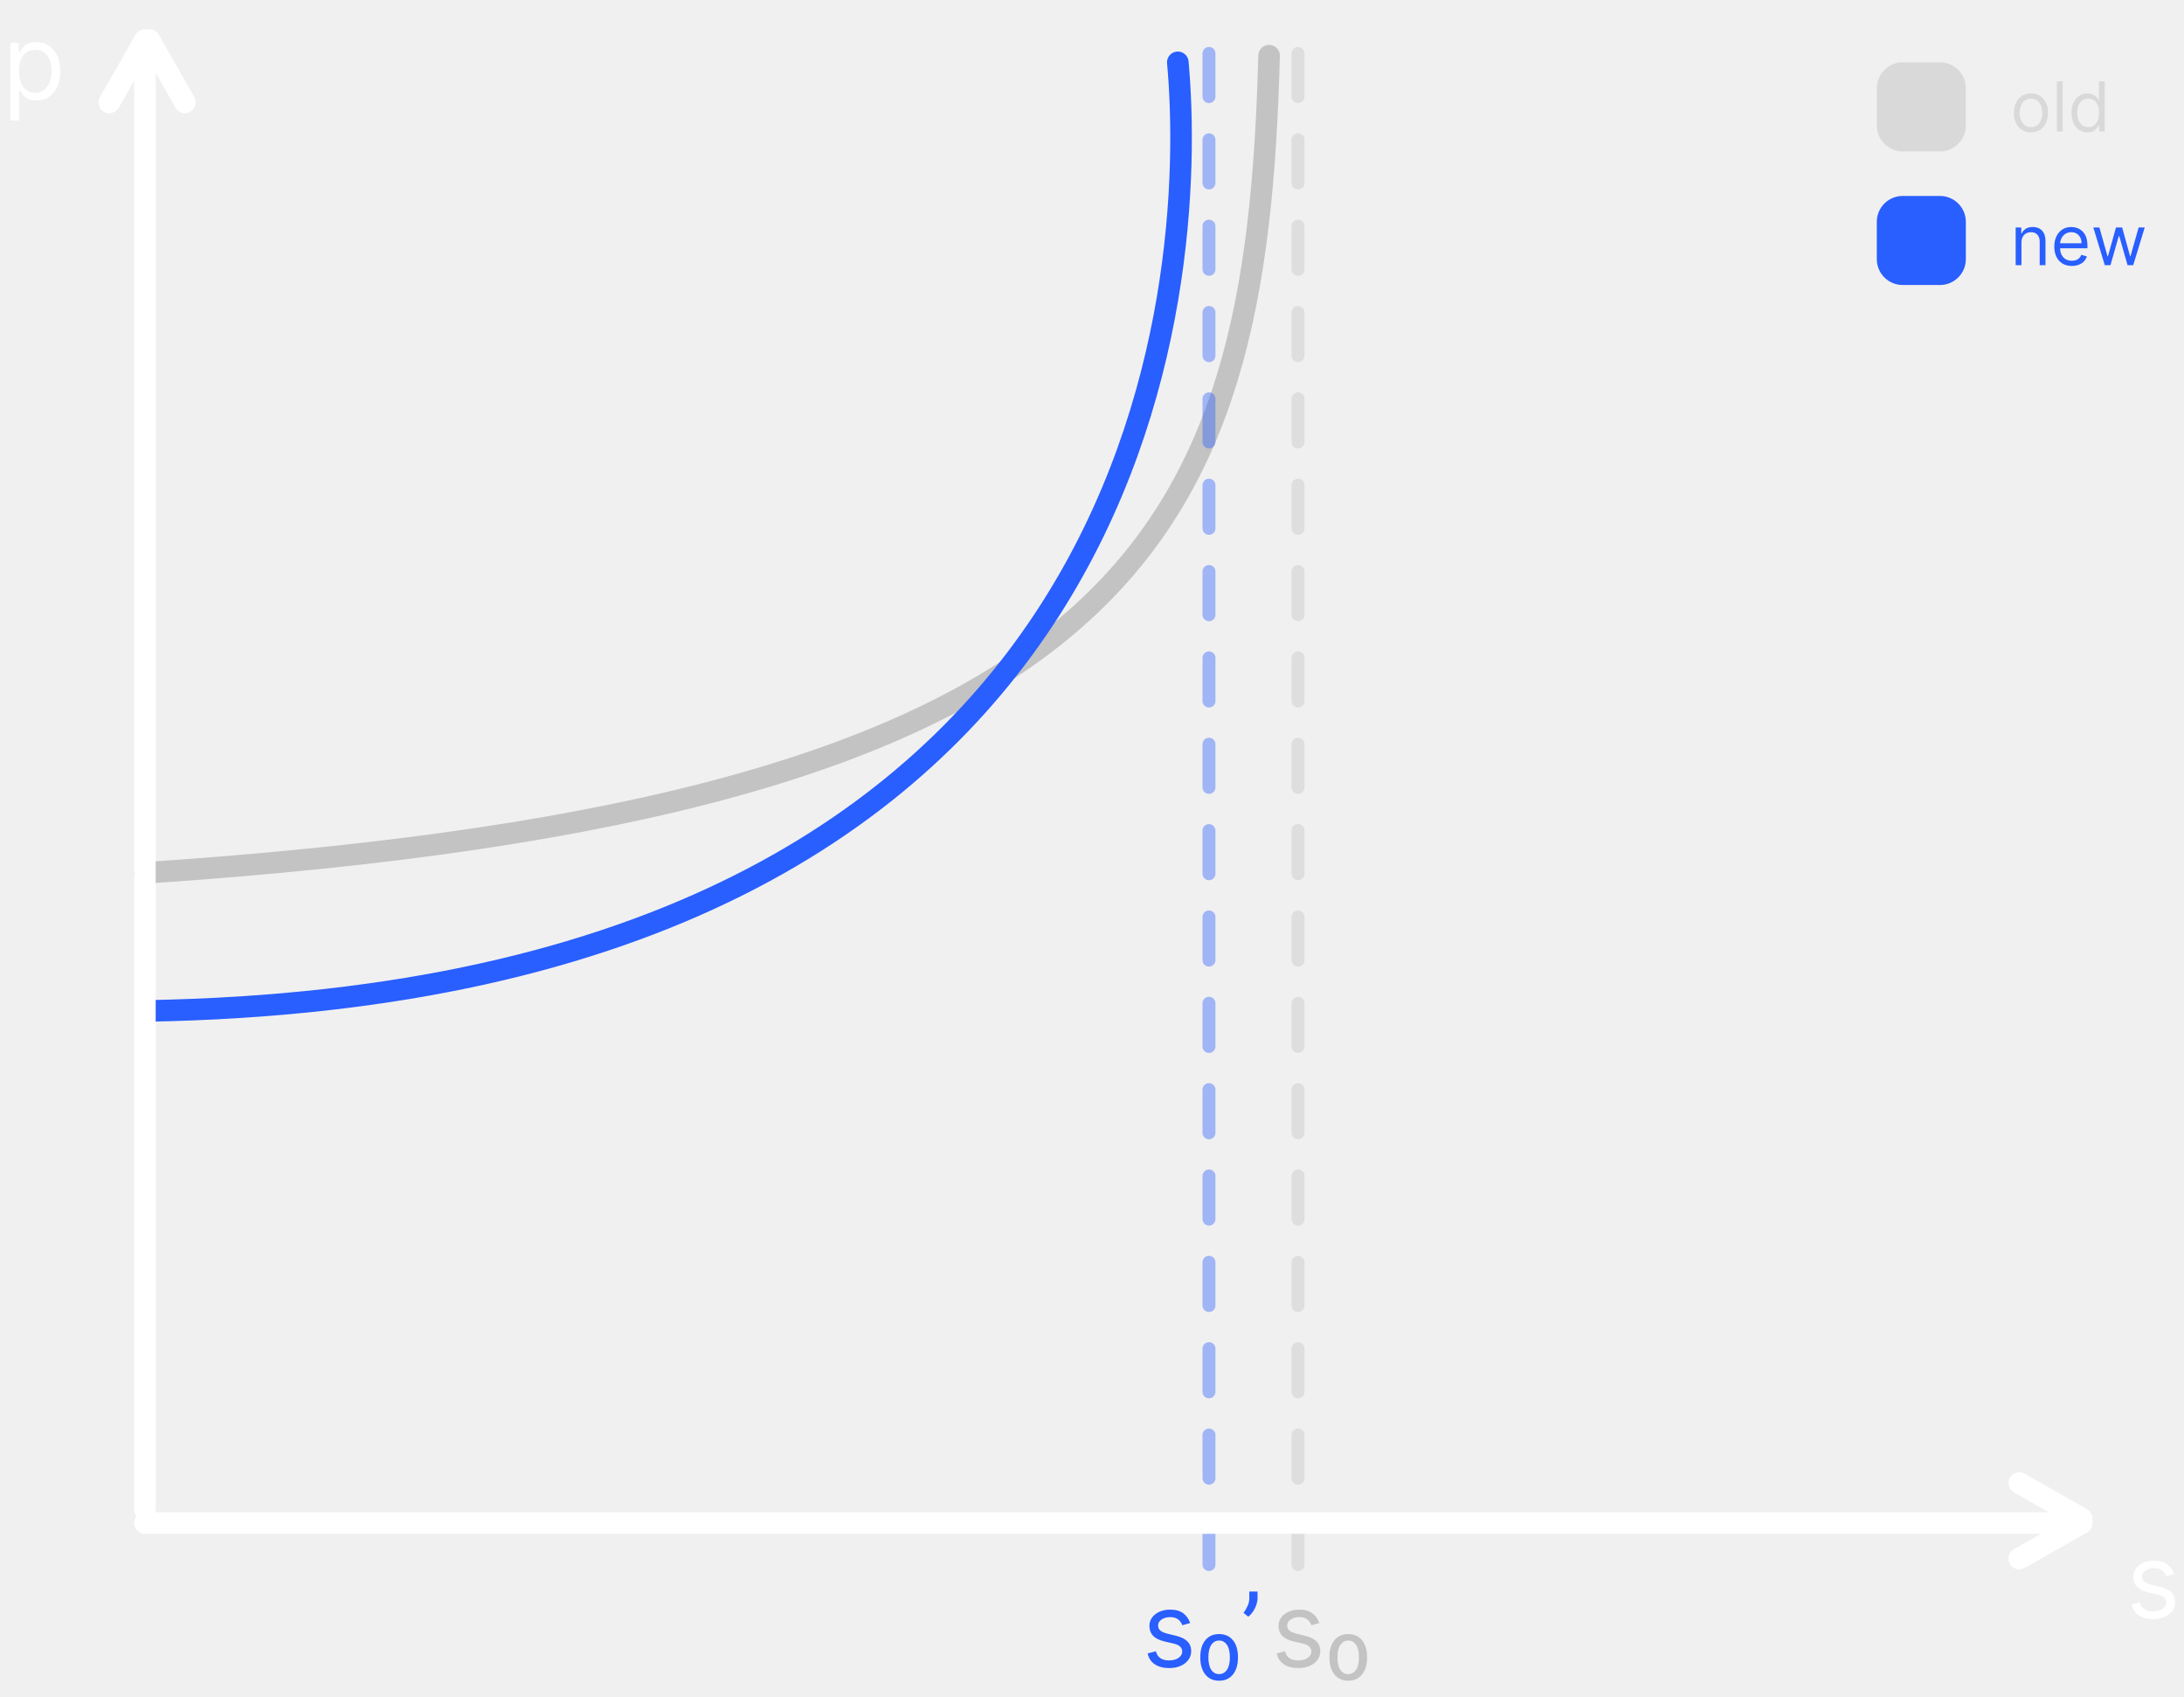
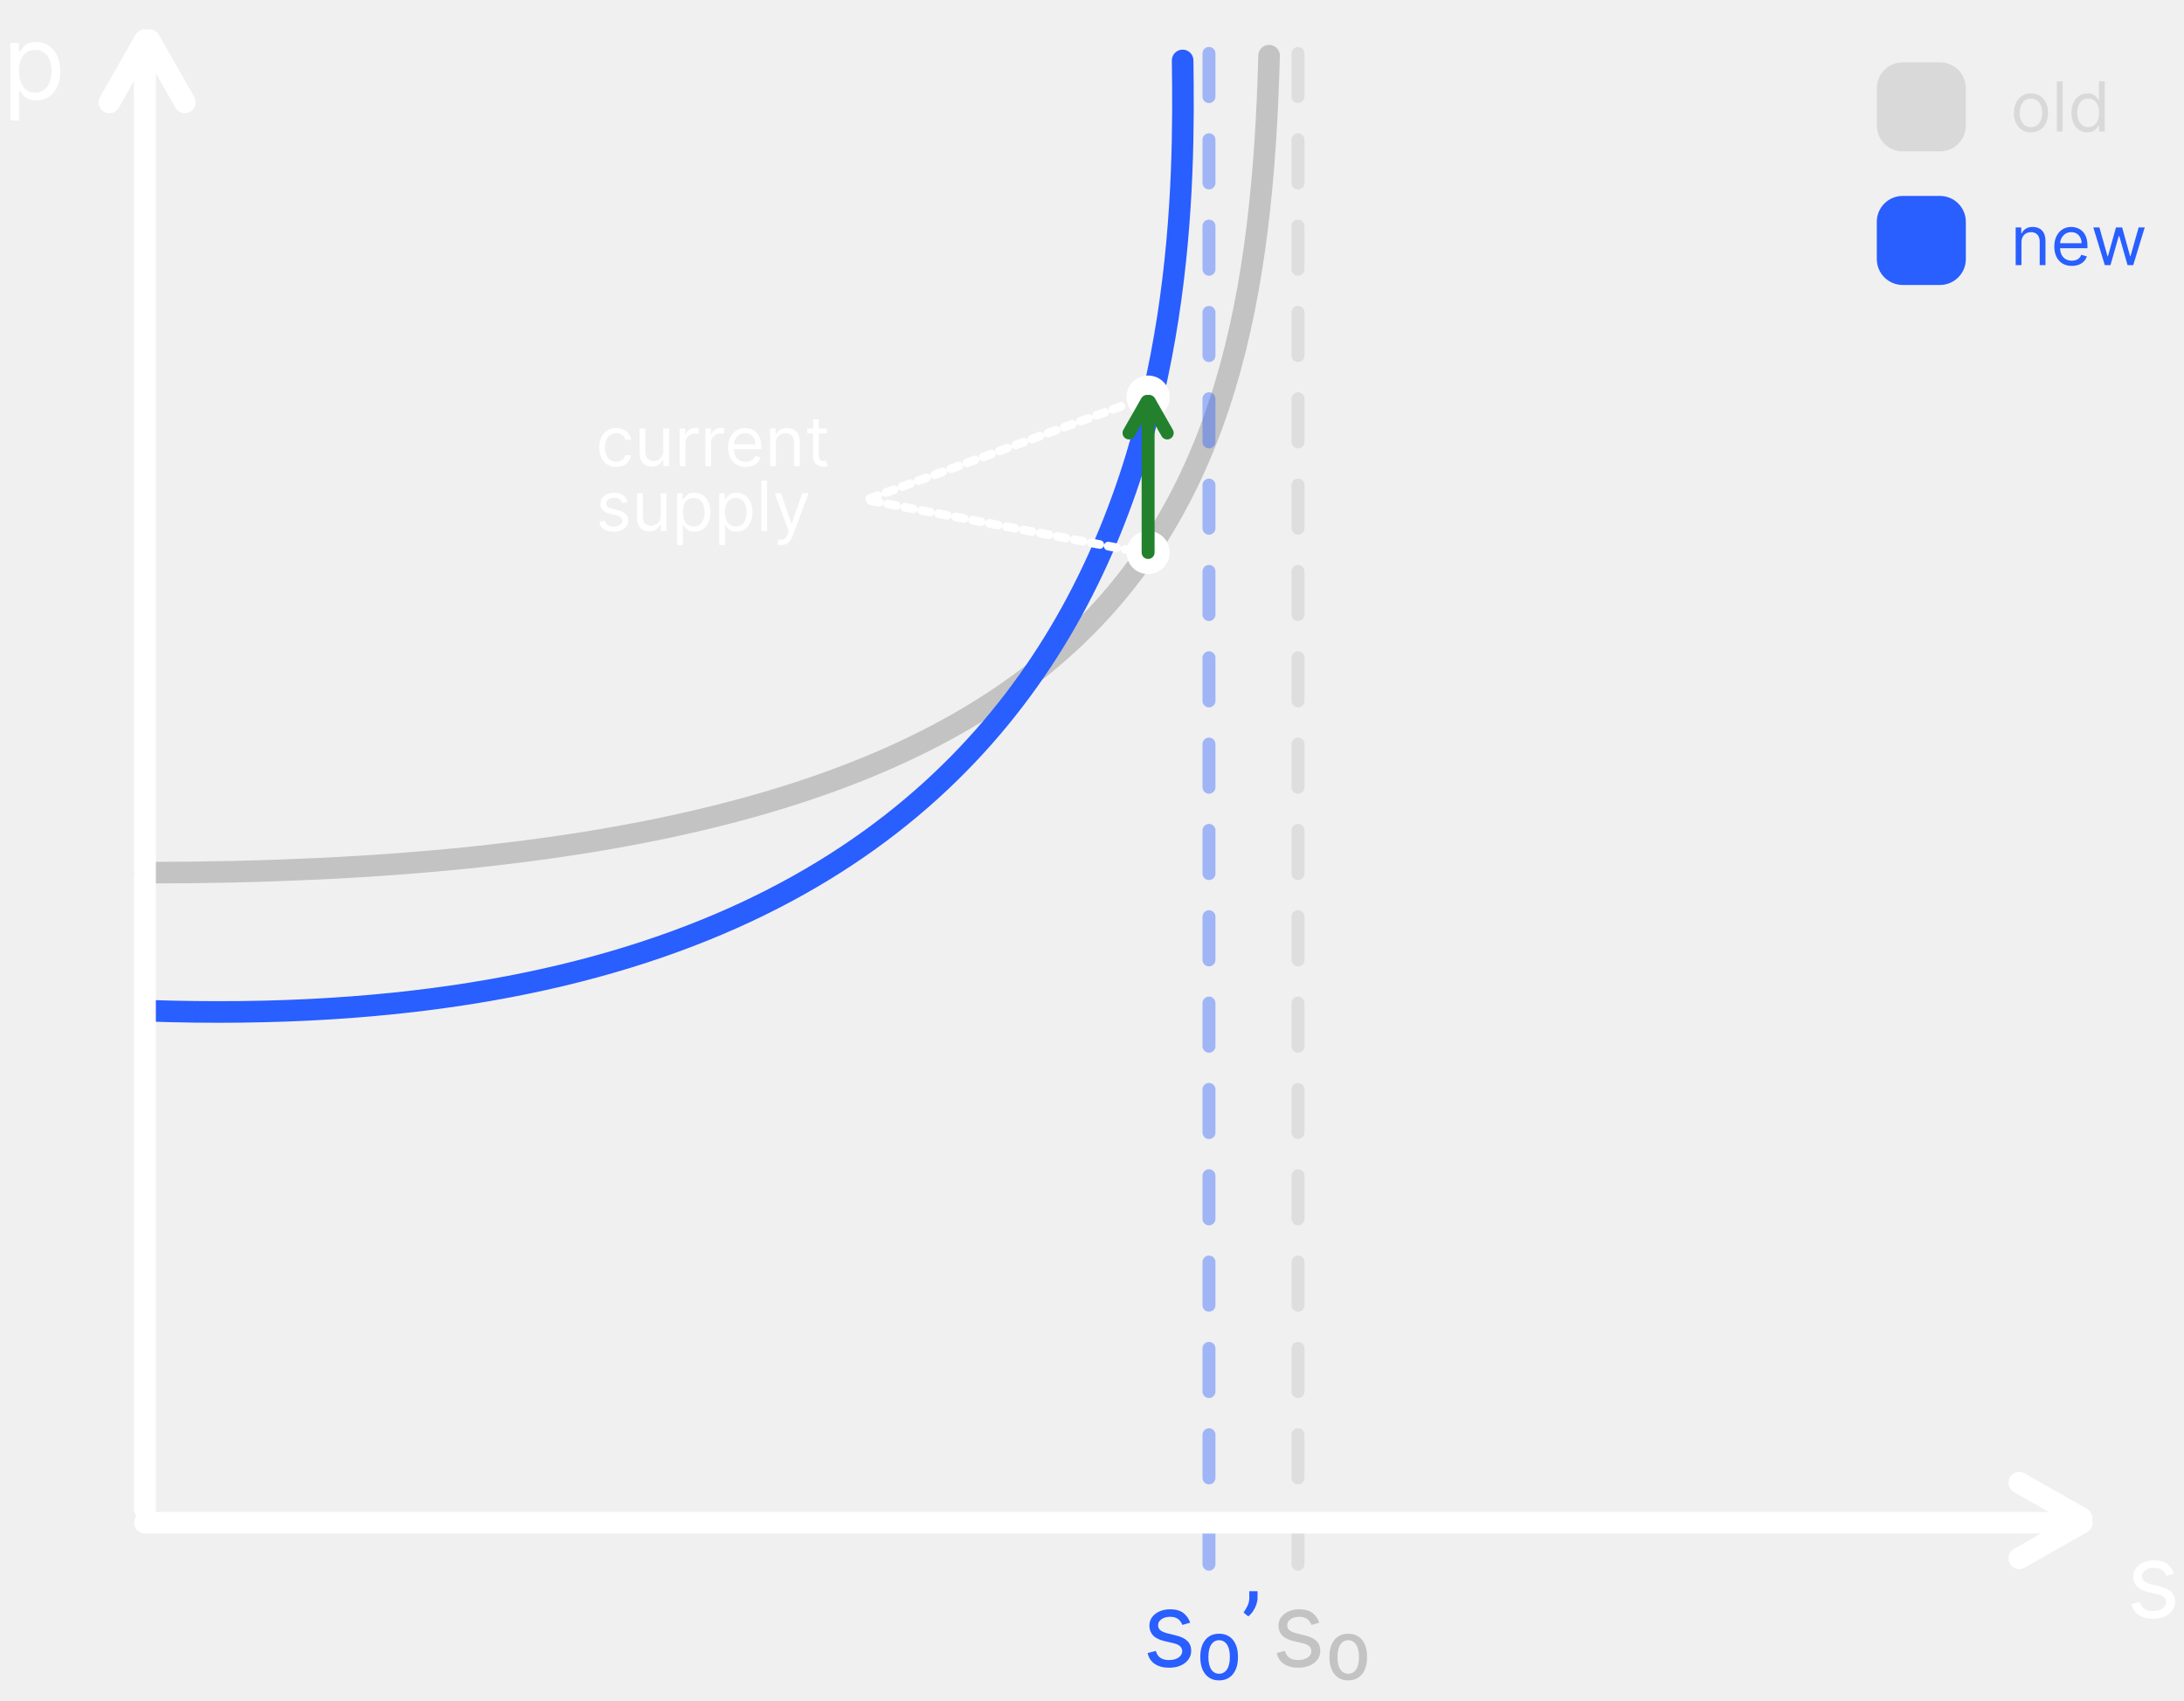
- <svg xmlns="http://www.w3.org/2000/svg" viewBox="0 0 506 393" fill="none">
-   <path d="M294.027 12.894C291.113 124.387 263.075 186.967 33.575 202.173" stroke="#C3C3C3" stroke-width="5" stroke-linecap="round" />
-   <path d="M300.732 12.378L300.732 363.087" stroke="#C4C4C4" stroke-opacity="0.4" stroke-width="3" stroke-linecap="round" stroke-dasharray="10 10" />
-   <path d="M2.408 27.909V9.909H4.351V11.989H4.59C4.737 11.761 4.942 11.472 5.203 11.119C5.47 10.761 5.851 10.443 6.345 10.165C6.845 9.881 7.521 9.739 8.374 9.739C9.476 9.739 10.448 10.014 11.289 10.565C12.129 11.117 12.786 11.898 13.257 12.909C13.729 13.921 13.965 15.114 13.965 16.489C13.965 17.875 13.729 19.077 13.257 20.094C12.786 21.105 12.132 21.889 11.297 22.446C10.462 22.997 9.499 23.273 8.408 23.273C7.567 23.273 6.894 23.134 6.388 22.855C5.882 22.571 5.493 22.25 5.22 21.892C4.948 21.528 4.737 21.227 4.59 20.989H4.419V27.909H2.408ZM4.385 16.454C4.385 17.443 4.53 18.315 4.82 19.071C5.11 19.821 5.533 20.409 6.09 20.835C6.646 21.256 7.328 21.466 8.135 21.466C8.976 21.466 9.678 21.244 10.24 20.801C10.808 20.352 11.235 19.75 11.519 18.994C11.808 18.233 11.953 17.386 11.953 16.454C11.953 15.534 11.811 14.704 11.527 13.966C11.249 13.222 10.825 12.633 10.257 12.202C9.695 11.764 8.987 11.546 8.135 11.546C7.317 11.546 6.629 11.753 6.073 12.168C5.516 12.577 5.095 13.151 4.811 13.889C4.527 14.622 4.385 15.477 4.385 16.454Z" fill="white" />
-   <path d="M503.704 364.581L501.897 365.093C501.784 364.791 501.616 364.499 501.395 364.215C501.179 363.925 500.883 363.686 500.508 363.499C500.133 363.311 499.653 363.218 499.068 363.218C498.267 363.218 497.599 363.402 497.065 363.771C496.537 364.135 496.272 364.598 496.272 365.161C496.272 365.661 496.454 366.056 496.818 366.345C497.181 366.635 497.75 366.877 498.522 367.07L500.466 367.547C501.636 367.831 502.508 368.266 503.082 368.851C503.656 369.431 503.943 370.178 503.943 371.093C503.943 371.843 503.727 372.513 503.295 373.104C502.869 373.695 502.272 374.161 501.505 374.502C500.738 374.843 499.846 375.013 498.829 375.013C497.494 375.013 496.389 374.723 495.514 374.144C494.639 373.564 494.085 372.718 493.852 371.604L495.761 371.127C495.943 371.831 496.287 372.36 496.792 372.712C497.304 373.064 497.971 373.24 498.795 373.24C499.733 373.24 500.477 373.041 501.028 372.644C501.585 372.24 501.863 371.757 501.863 371.195C501.863 370.74 501.704 370.36 501.386 370.053C501.068 369.74 500.579 369.507 499.92 369.354L497.738 368.843C496.539 368.558 495.659 368.118 495.096 367.521C494.539 366.919 494.261 366.166 494.261 365.263C494.261 364.524 494.468 363.871 494.883 363.303C495.304 362.735 495.875 362.289 496.596 361.965C497.324 361.641 498.147 361.479 499.068 361.479C500.363 361.479 501.38 361.763 502.119 362.331C502.863 362.899 503.392 363.649 503.704 364.581Z" fill="white" />
-   <path d="M305.657 375.927L303.85 376.439C303.736 376.138 303.569 375.845 303.347 375.561C303.131 375.271 302.836 375.032 302.461 374.845C302.086 374.657 301.606 374.564 301.02 374.564C300.219 374.564 299.552 374.748 299.018 375.118C298.489 375.481 298.225 375.944 298.225 376.507C298.225 377.007 298.407 377.402 298.77 377.692C299.134 377.981 299.702 378.223 300.475 378.416L302.418 378.893C303.589 379.177 304.461 379.612 305.035 380.197C305.609 380.777 305.895 381.524 305.895 382.439C305.895 383.189 305.68 383.859 305.248 384.45C304.822 385.041 304.225 385.507 303.458 385.848C302.691 386.189 301.799 386.359 300.782 386.359C299.447 386.359 298.342 386.069 297.467 385.49C296.592 384.91 296.038 384.064 295.805 382.95L297.714 382.473C297.895 383.177 298.239 383.706 298.745 384.058C299.256 384.41 299.924 384.586 300.748 384.586C301.685 384.586 302.43 384.388 302.981 383.99C303.538 383.586 303.816 383.103 303.816 382.541C303.816 382.086 303.657 381.706 303.339 381.399C303.02 381.086 302.532 380.853 301.873 380.7L299.691 380.189C298.492 379.905 297.611 379.464 297.049 378.868C296.492 378.265 296.214 377.513 296.214 376.609C296.214 375.871 296.421 375.217 296.836 374.649C297.256 374.081 297.827 373.635 298.549 373.311C299.276 372.987 300.1 372.825 301.02 372.825C302.316 372.825 303.333 373.109 304.072 373.677C304.816 374.246 305.344 374.996 305.657 375.927ZM312.366 389.291C311.003 389.291 309.935 388.808 309.162 387.842C308.389 386.882 308.003 385.558 308.003 383.871C308.003 382.183 308.389 380.865 309.162 379.916C309.935 378.961 311.003 378.484 312.366 378.484C313.713 378.484 314.775 378.956 315.554 379.899C316.338 380.842 316.73 382.166 316.73 383.871C316.73 385.575 316.338 386.905 315.554 387.859C314.775 388.814 313.713 389.291 312.366 389.291ZM312.366 387.757C313.116 387.757 313.719 387.427 314.173 386.768C314.628 386.115 314.855 385.149 314.855 383.871C314.855 382.592 314.628 381.626 314.173 380.973C313.719 380.314 313.116 379.984 312.366 379.984C311.616 379.984 311.014 380.314 310.56 380.973C310.105 381.626 309.878 382.592 309.878 383.871C309.878 385.132 310.099 386.095 310.543 386.76C310.991 387.424 311.599 387.757 312.366 387.757Z" fill="#C3C3C3" />
-   <path d="M280.102 12.378L280.102 363.087" stroke="#295eff" stroke-opacity="0.4" stroke-width="3" stroke-linecap="round" stroke-dasharray="10 10" />
-   <path d="M275.744 375.927L273.937 376.439C273.823 376.138 273.655 375.845 273.434 375.561C273.218 375.271 272.922 375.032 272.547 374.845C272.172 374.657 271.692 374.564 271.107 374.564C270.306 374.564 269.638 374.748 269.104 375.118C268.576 375.481 268.312 375.944 268.312 376.507C268.312 377.007 268.494 377.402 268.857 377.692C269.221 377.981 269.789 378.223 270.562 378.416L272.505 378.893C273.675 379.177 274.547 379.612 275.121 380.197C275.695 380.777 275.982 381.524 275.982 382.439C275.982 383.189 275.766 383.859 275.334 384.45C274.908 385.041 274.312 385.507 273.545 385.848C272.778 386.189 271.886 386.359 270.869 386.359C269.533 386.359 268.428 386.069 267.553 385.49C266.678 384.91 266.124 384.064 265.891 382.95L267.8 382.473C267.982 383.177 268.326 383.706 268.832 384.058C269.343 384.41 270.011 384.586 270.834 384.586C271.772 384.586 272.516 384.388 273.067 383.99C273.624 383.586 273.903 383.103 273.903 382.541C273.903 382.086 273.744 381.706 273.425 381.399C273.107 381.086 272.619 380.853 271.959 380.7L269.778 380.189C268.579 379.905 267.698 379.464 267.136 378.868C266.579 378.265 266.3 377.513 266.3 376.609C266.3 375.871 266.508 375.217 266.922 374.649C267.343 374.081 267.914 373.635 268.636 373.311C269.363 372.987 270.187 372.825 271.107 372.825C272.403 372.825 273.42 373.109 274.158 373.677C274.903 374.246 275.431 374.996 275.744 375.927ZM282.453 389.291C281.089 389.291 280.021 388.808 279.248 387.842C278.476 386.882 278.089 385.558 278.089 383.871C278.089 382.183 278.476 380.865 279.248 379.916C280.021 378.961 281.089 378.484 282.453 378.484C283.8 378.484 284.862 378.956 285.641 379.899C286.425 380.842 286.817 382.166 286.817 383.871C286.817 385.575 286.425 386.905 285.641 387.859C284.862 388.814 283.8 389.291 282.453 389.291ZM282.453 387.757C283.203 387.757 283.805 387.427 284.26 386.768C284.714 386.115 284.942 385.149 284.942 383.871C284.942 382.592 284.714 381.626 284.26 380.973C283.805 380.314 283.203 379.984 282.453 379.984C281.703 379.984 281.101 380.314 280.646 380.973C280.192 381.626 279.964 382.592 279.964 383.871C279.964 385.132 280.186 386.095 280.629 386.76C281.078 387.424 281.686 387.757 282.453 387.757ZM291.353 368.632V370.166C291.353 370.632 291.268 371.129 291.097 371.657C290.932 372.18 290.688 372.689 290.364 373.183C290.046 373.672 289.66 374.098 289.205 374.461L288.114 373.575C288.472 373.064 288.782 372.532 289.043 371.981C289.31 371.424 289.444 370.831 289.444 370.2V368.632H291.353Z" fill="#295eff" />
-   <rect x="434.827" y="14.441" width="20.63" height="20.63" rx="6" fill="#D9D9D9" />
-   <path d="M470.544 30.654C469.756 30.654 469.065 30.467 468.47 30.092C467.879 29.717 467.417 29.192 467.084 28.518C466.754 27.844 466.59 27.056 466.59 26.154C466.59 25.245 466.754 24.452 467.084 23.774C467.417 23.096 467.879 22.569 468.47 22.194C469.065 21.819 469.756 21.632 470.544 21.632C471.332 21.632 472.021 21.819 472.612 22.194C473.207 22.569 473.669 23.096 473.999 23.774C474.332 24.452 474.499 25.245 474.499 26.154C474.499 27.056 474.332 27.844 473.999 28.518C473.669 29.192 473.207 29.717 472.612 30.092C472.021 30.467 471.332 30.654 470.544 30.654ZM470.544 29.45C471.143 29.45 471.635 29.297 472.021 28.99C472.408 28.683 472.694 28.279 472.879 27.779C473.065 27.279 473.158 26.738 473.158 26.154C473.158 25.571 473.065 25.028 472.879 24.524C472.694 24.02 472.408 23.613 472.021 23.302C471.635 22.992 471.143 22.836 470.544 22.836C469.946 22.836 469.453 22.992 469.067 23.302C468.681 23.613 468.395 24.02 468.209 24.524C468.023 25.028 467.931 25.571 467.931 26.154C467.931 26.738 468.023 27.279 468.209 27.779C468.395 28.279 468.681 28.683 469.067 28.99C469.453 29.297 469.946 29.45 470.544 29.45ZM477.887 18.836V30.473H476.546V18.836H477.887ZM483.638 30.654C482.911 30.654 482.269 30.471 481.712 30.103C481.155 29.732 480.719 29.209 480.405 28.535C480.091 27.857 479.933 27.056 479.933 26.132C479.933 25.215 480.091 24.42 480.405 23.745C480.719 23.071 481.157 22.55 481.718 22.183C482.278 21.816 482.926 21.632 483.661 21.632C484.229 21.632 484.678 21.726 485.007 21.916C485.341 22.101 485.594 22.314 485.769 22.552C485.947 22.787 486.085 22.98 486.183 23.132H486.297V18.836H487.638V30.473H486.343V29.132H486.183C486.085 29.291 485.945 29.492 485.763 29.734C485.581 29.973 485.322 30.187 484.985 30.376C484.647 30.562 484.199 30.654 483.638 30.654ZM483.82 29.45C484.358 29.45 484.812 29.31 485.183 29.029C485.555 28.745 485.837 28.353 486.03 27.853C486.223 27.35 486.32 26.768 486.32 26.109C486.32 25.457 486.225 24.887 486.036 24.399C485.846 23.906 485.566 23.524 485.195 23.251C484.824 22.974 484.365 22.836 483.82 22.836C483.252 22.836 482.778 22.982 482.399 23.274C482.024 23.562 481.742 23.954 481.553 24.45C481.367 24.942 481.274 25.495 481.274 26.109C481.274 26.73 481.369 27.295 481.558 27.802C481.752 28.306 482.036 28.707 482.411 29.007C482.789 29.302 483.259 29.45 483.82 29.45Z" fill="#D9D9D9" />
-   <rect x="434.827" y="45.386" width="20.63" height="20.63" rx="6" fill="#295eff" />
-   <path d="M468.34 56.167V61.417H466.999V52.69H468.294V54.054H468.408C468.612 53.611 468.923 53.255 469.34 52.986C469.756 52.713 470.294 52.577 470.953 52.577C471.544 52.577 472.061 52.698 472.504 52.94C472.948 53.179 473.292 53.542 473.539 54.031C473.785 54.516 473.908 55.13 473.908 55.872V61.417H472.567V55.963C472.567 55.277 472.389 54.743 472.033 54.361C471.677 53.974 471.188 53.781 470.567 53.781C470.139 53.781 469.756 53.874 469.419 54.059C469.086 54.245 468.823 54.516 468.629 54.872C468.436 55.228 468.34 55.66 468.34 56.167ZM480.017 61.599C479.176 61.599 478.451 61.414 477.841 61.042C477.235 60.667 476.767 60.145 476.438 59.474C476.112 58.8 475.949 58.016 475.949 57.122C475.949 56.228 476.112 55.44 476.438 54.758C476.767 54.073 477.226 53.539 477.813 53.156C478.404 52.77 479.093 52.577 479.881 52.577C480.335 52.577 480.784 52.652 481.227 52.804C481.671 52.955 482.074 53.202 482.438 53.542C482.801 53.88 483.091 54.327 483.307 54.883C483.523 55.44 483.631 56.126 483.631 56.94V57.508H476.904V56.349H482.267C482.267 55.857 482.169 55.417 481.972 55.031C481.779 54.645 481.502 54.34 481.142 54.116C480.786 53.893 480.366 53.781 479.881 53.781C479.347 53.781 478.885 53.914 478.494 54.179C478.108 54.44 477.811 54.781 477.602 55.202C477.394 55.622 477.29 56.073 477.29 56.554V57.327C477.29 57.986 477.404 58.544 477.631 59.003C477.862 59.457 478.182 59.804 478.591 60.042C479 60.277 479.476 60.395 480.017 60.395C480.369 60.395 480.688 60.346 480.972 60.247C481.26 60.145 481.508 59.993 481.716 59.792C481.924 59.588 482.085 59.334 482.199 59.031L483.494 59.395C483.358 59.834 483.129 60.221 482.807 60.554C482.485 60.883 482.087 61.141 481.614 61.327C481.14 61.508 480.608 61.599 480.017 61.599ZM487.648 61.417L484.989 52.69H486.398L488.284 59.372H488.375L490.239 52.69H491.671L493.512 59.349H493.602L495.489 52.69H496.898L494.239 61.417H492.921L491.012 54.713H490.875L488.966 61.417H487.648Z" fill="#295eff" />
-   <path d="M272.882 14.441C277.42 64.27 268.756 230.024 34.091 234.15" stroke="#295eff" stroke-width="5" stroke-linecap="round" />
-   <path d="M33.575 12.378L33.575 349.677" stroke="white" stroke-width="5" stroke-linecap="round" />
-   <path d="M482.276 352.771L33.575 352.771" stroke="white" stroke-width="5" stroke-linecap="round" />
-   <path d="M34.625 9.283L42.84 23.724" stroke="white" stroke-width="5" stroke-linecap="round" />
-   <path d="M33.556 9.283L25.341 23.724" stroke="white" stroke-width="5" stroke-linecap="round" />
-   <path d="M482.275 352.79L467.835 361.005" stroke="white" stroke-width="5" stroke-linecap="round" />
-   <path d="M482.275 351.722L467.835 343.506" stroke="white" stroke-width="5" stroke-linecap="round" />
+ <svg xmlns="http://www.w3.org/2000/svg" viewBox="0 0 506 394" fill="none">
+   <path d="M294.027 12.896C291.113 124.389 259 202.176 33.575 202.176" stroke="#C3C3C3" stroke-width="5" stroke-linecap="round" />
+   <path d="M300.732 12.38L300.732 363.089" stroke="#C4C4C4" stroke-opacity="0.4" stroke-width="3" stroke-linecap="round" stroke-dasharray="10 10" />
+   <path d="M2.408 27.911V9.911H4.351V11.991H4.59C4.737 11.764 4.942 11.474 5.203 11.121C5.47 10.764 5.851 10.445 6.345 10.167C6.845 9.883 7.521 9.741 8.374 9.741C9.476 9.741 10.448 10.016 11.289 10.568C12.129 11.119 12.786 11.9 13.257 12.911C13.729 13.923 13.965 15.116 13.965 16.491C13.965 17.877 13.729 19.079 13.257 20.096C12.786 21.107 12.132 21.891 11.297 22.448C10.462 22.999 9.499 23.275 8.408 23.275C7.567 23.275 6.894 23.136 6.388 22.857C5.882 22.573 5.493 22.252 5.22 21.894C4.948 21.531 4.737 21.23 4.59 20.991H4.419V27.911H2.408ZM4.385 16.457C4.385 17.445 4.53 18.317 4.82 19.073C5.11 19.823 5.533 20.411 6.09 20.837C6.646 21.258 7.328 21.468 8.135 21.468C8.976 21.468 9.678 21.247 10.24 20.803C10.808 20.355 11.235 19.752 11.519 18.997C11.808 18.235 11.953 17.389 11.953 16.457C11.953 15.536 11.811 14.707 11.527 13.968C11.249 13.224 10.825 12.636 10.257 12.204C9.695 11.766 8.987 11.548 8.135 11.548C7.317 11.548 6.629 11.755 6.073 12.17C5.516 12.579 5.095 13.153 4.811 13.891C4.527 14.624 4.385 15.479 4.385 16.457Z" fill="white" />
+   <path d="M503.704 364.584L501.897 365.095C501.784 364.794 501.616 364.501 501.395 364.217C501.179 363.927 500.883 363.689 500.508 363.501C500.133 363.314 499.653 363.22 499.068 363.22C498.267 363.22 497.599 363.405 497.065 363.774C496.537 364.138 496.272 364.601 496.272 365.163C496.272 365.663 496.454 366.058 496.818 366.348C497.181 366.638 497.75 366.879 498.522 367.072L500.466 367.549C501.636 367.834 502.508 368.268 503.082 368.853C503.656 369.433 503.943 370.18 503.943 371.095C503.943 371.845 503.727 372.515 503.295 373.106C502.869 373.697 502.272 374.163 501.505 374.504C500.738 374.845 499.846 375.015 498.829 375.015C497.494 375.015 496.389 374.726 495.514 374.146C494.639 373.567 494.085 372.72 493.852 371.606L495.761 371.129C495.943 371.834 496.287 372.362 496.792 372.714C497.304 373.067 497.971 373.243 498.795 373.243C499.733 373.243 500.477 373.044 501.028 372.646C501.585 372.243 501.863 371.76 501.863 371.197C501.863 370.743 501.704 370.362 501.386 370.055C501.068 369.743 500.579 369.51 499.92 369.356L497.738 368.845C496.539 368.561 495.659 368.121 495.096 367.524C494.539 366.922 494.261 366.169 494.261 365.265C494.261 364.527 494.468 363.873 494.883 363.305C495.304 362.737 495.875 362.291 496.596 361.967C497.324 361.643 498.147 361.481 499.068 361.481C500.363 361.481 501.38 361.765 502.119 362.334C502.863 362.902 503.392 363.652 503.704 364.584Z" fill="white" />
+   <path d="M305.657 375.93L303.85 376.442C303.736 376.14 303.569 375.848 303.347 375.564C303.131 375.274 302.836 375.035 302.461 374.848C302.086 374.66 301.606 374.567 301.02 374.567C300.219 374.567 299.552 374.751 299.018 375.121C298.489 375.484 298.225 375.947 298.225 376.51C298.225 377.01 298.407 377.405 298.77 377.694C299.134 377.984 299.702 378.226 300.475 378.419L302.418 378.896C303.589 379.18 304.461 379.615 305.035 380.2C305.609 380.78 305.895 381.527 305.895 382.442C305.895 383.192 305.68 383.862 305.248 384.453C304.822 385.044 304.225 385.51 303.458 385.851C302.691 386.192 301.799 386.362 300.782 386.362C299.447 386.362 298.342 386.072 297.467 385.493C296.592 384.913 296.038 384.067 295.805 382.953L297.714 382.476C297.895 383.18 298.239 383.709 298.745 384.061C299.256 384.413 299.924 384.589 300.748 384.589C301.685 384.589 302.43 384.39 302.981 383.993C303.538 383.589 303.816 383.106 303.816 382.544C303.816 382.089 303.657 381.709 303.339 381.402C303.02 381.089 302.532 380.856 301.873 380.703L299.691 380.192C298.492 379.908 297.611 379.467 297.049 378.871C296.492 378.268 296.214 377.515 296.214 376.612C296.214 375.873 296.421 375.22 296.836 374.652C297.256 374.084 297.827 373.638 298.549 373.314C299.276 372.99 300.1 372.828 301.02 372.828C302.316 372.828 303.333 373.112 304.072 373.68C304.816 374.248 305.344 374.998 305.657 375.93ZM312.366 389.294C311.003 389.294 309.935 388.811 309.162 387.845C308.389 386.885 308.003 385.561 308.003 383.873C308.003 382.186 308.389 380.868 309.162 379.919C309.935 378.964 311.003 378.487 312.366 378.487C313.713 378.487 314.775 378.959 315.554 379.902C316.338 380.845 316.73 382.169 316.73 383.873C316.73 385.578 316.338 386.908 315.554 387.862C314.775 388.817 313.713 389.294 312.366 389.294ZM312.366 387.76C313.116 387.76 313.719 387.43 314.173 386.771C314.628 386.118 314.855 385.152 314.855 383.873C314.855 382.595 314.628 381.629 314.173 380.976C313.719 380.317 313.116 379.987 312.366 379.987C311.616 379.987 311.014 380.317 310.56 380.976C310.105 381.629 309.878 382.595 309.878 383.873C309.878 385.135 310.099 386.098 310.543 386.763C310.991 387.427 311.599 387.76 312.366 387.76Z" fill="#C3C3C3" />
+   <path d="M280.102 12.38L280.102 363.089" stroke="#295EFF" stroke-opacity="0.4" stroke-width="3" stroke-linecap="round" stroke-dasharray="10 10" />
+   <path d="M275.744 375.93L273.937 376.442C273.823 376.14 273.655 375.848 273.434 375.564C273.218 375.274 272.922 375.035 272.547 374.848C272.172 374.66 271.692 374.567 271.107 374.567C270.306 374.567 269.638 374.751 269.104 375.121C268.576 375.484 268.312 375.947 268.312 376.51C268.312 377.01 268.494 377.405 268.857 377.694C269.221 377.984 269.789 378.226 270.562 378.419L272.505 378.896C273.675 379.18 274.547 379.615 275.121 380.2C275.695 380.78 275.982 381.527 275.982 382.442C275.982 383.192 275.766 383.862 275.334 384.453C274.908 385.044 274.312 385.51 273.545 385.851C272.778 386.192 271.886 386.362 270.869 386.362C269.533 386.362 268.428 386.072 267.553 385.493C266.678 384.913 266.124 384.067 265.891 382.953L267.8 382.476C267.982 383.18 268.326 383.709 268.832 384.061C269.343 384.413 270.011 384.589 270.834 384.589C271.772 384.589 272.516 384.39 273.067 383.993C273.624 383.589 273.903 383.106 273.903 382.544C273.903 382.089 273.744 381.709 273.425 381.402C273.107 381.089 272.619 380.856 271.959 380.703L269.778 380.192C268.579 379.908 267.698 379.467 267.136 378.871C266.579 378.268 266.3 377.515 266.3 376.612C266.3 375.873 266.508 375.22 266.922 374.652C267.343 374.084 267.914 373.638 268.636 373.314C269.363 372.99 270.187 372.828 271.107 372.828C272.403 372.828 273.42 373.112 274.158 373.68C274.903 374.248 275.431 374.998 275.744 375.93ZM282.453 389.294C281.089 389.294 280.021 388.811 279.248 387.845C278.476 386.885 278.089 385.561 278.089 383.873C278.089 382.186 278.476 380.868 279.248 379.919C280.021 378.964 281.089 378.487 282.453 378.487C283.8 378.487 284.862 378.959 285.641 379.902C286.425 380.845 286.817 382.169 286.817 383.873C286.817 385.578 286.425 386.908 285.641 387.862C284.862 388.817 283.8 389.294 282.453 389.294ZM282.453 387.76C283.203 387.76 283.805 387.43 284.26 386.771C284.714 386.118 284.942 385.152 284.942 383.873C284.942 382.595 284.714 381.629 284.26 380.976C283.805 380.317 283.203 379.987 282.453 379.987C281.703 379.987 281.101 380.317 280.646 380.976C280.192 381.629 279.964 382.595 279.964 383.873C279.964 385.135 280.186 386.098 280.629 386.763C281.078 387.427 281.686 387.76 282.453 387.76ZM291.353 368.635V370.169C291.353 370.635 291.268 371.132 291.097 371.66C290.932 372.183 290.688 372.692 290.364 373.186C290.046 373.675 289.66 374.101 289.205 374.464L288.114 373.578C288.472 373.067 288.782 372.535 289.043 371.984C289.31 371.427 289.444 370.834 289.444 370.203V368.635H291.353Z" fill="#295EFF" />
+   <rect x="434.827" y="14.443" width="20.63" height="20.63" rx="6" fill="#D9D9D9" />
+   <path d="M470.544 30.657C469.756 30.657 469.065 30.469 468.47 30.094C467.879 29.719 467.417 29.195 467.084 28.521C466.754 27.846 466.59 27.058 466.59 26.157C466.59 25.248 466.754 24.454 467.084 23.776C467.417 23.098 467.879 22.572 468.47 22.197C469.065 21.822 469.756 21.634 470.544 21.634C471.332 21.634 472.021 21.822 472.612 22.197C473.207 22.572 473.669 23.098 473.999 23.776C474.332 24.454 474.499 25.248 474.499 26.157C474.499 27.058 474.332 27.846 473.999 28.521C473.669 29.195 473.207 29.719 472.612 30.094C472.021 30.469 471.332 30.657 470.544 30.657ZM470.544 29.452C471.143 29.452 471.635 29.299 472.021 28.992C472.408 28.685 472.694 28.282 472.879 27.782C473.065 27.282 473.158 26.74 473.158 26.157C473.158 25.574 473.065 25.03 472.879 24.526C472.694 24.022 472.408 23.615 472.021 23.305C471.635 22.994 471.143 22.839 470.544 22.839C469.946 22.839 469.453 22.994 469.067 23.305C468.681 23.615 468.395 24.022 468.209 24.526C468.023 25.03 467.931 25.574 467.931 26.157C467.931 26.74 468.023 27.282 468.209 27.782C468.395 28.282 468.681 28.685 469.067 28.992C469.453 29.299 469.946 29.452 470.544 29.452ZM477.887 18.839V30.475H476.546V18.839H477.887ZM483.638 30.657C482.911 30.657 482.269 30.473 481.712 30.106C481.155 29.735 480.719 29.212 480.405 28.538C480.091 27.86 479.933 27.058 479.933 26.134C479.933 25.218 480.091 24.422 480.405 23.748C480.719 23.074 481.157 22.553 481.718 22.185C482.278 21.818 482.926 21.634 483.661 21.634C484.229 21.634 484.678 21.729 485.007 21.918C485.341 22.104 485.594 22.316 485.769 22.555C485.947 22.79 486.085 22.983 486.183 23.134H486.297V18.839H487.638V30.475H486.343V29.134H486.183C486.085 29.293 485.945 29.494 485.763 29.736C485.581 29.975 485.322 30.189 484.985 30.378C484.647 30.564 484.199 30.657 483.638 30.657ZM483.82 29.452C484.358 29.452 484.812 29.312 485.183 29.032C485.555 28.748 485.837 28.356 486.03 27.856C486.223 27.352 486.32 26.771 486.32 26.111C486.32 25.46 486.225 24.89 486.036 24.401C485.846 23.909 485.566 23.526 485.195 23.253C484.824 22.977 484.365 22.839 483.82 22.839C483.252 22.839 482.778 22.985 482.399 23.276C482.024 23.564 481.742 23.956 481.553 24.452C481.367 24.945 481.274 25.498 481.274 26.111C481.274 26.733 481.369 27.297 481.558 27.805C481.752 28.308 482.036 28.71 482.411 29.009C482.789 29.305 483.259 29.452 483.82 29.452Z" fill="#D9D9D9" />
+   <rect x="434.827" y="45.388" width="20.63" height="20.63" rx="6" fill="#295EFF" />
+   <path d="M468.34 56.17V61.42H466.999V52.693H468.294V54.056H468.408C468.612 53.613 468.923 53.257 469.34 52.988C469.756 52.715 470.294 52.579 470.953 52.579C471.544 52.579 472.061 52.7 472.504 52.943C472.948 53.181 473.292 53.545 473.539 54.034C473.785 54.518 473.908 55.132 473.908 55.874V61.42H472.567V55.965C472.567 55.28 472.389 54.746 472.033 54.363C471.677 53.977 471.188 53.784 470.567 53.784C470.139 53.784 469.756 53.876 469.419 54.062C469.086 54.248 468.823 54.518 468.629 54.874C468.436 55.23 468.34 55.662 468.34 56.17ZM480.017 61.602C479.176 61.602 478.451 61.416 477.841 61.045C477.235 60.67 476.767 60.147 476.438 59.477C476.112 58.803 475.949 58.018 475.949 57.124C475.949 56.23 476.112 55.443 476.438 54.761C476.767 54.075 477.226 53.541 477.813 53.159C478.404 52.772 479.093 52.579 479.881 52.579C480.335 52.579 480.784 52.655 481.227 52.806C481.671 52.958 482.074 53.204 482.438 53.545C482.801 53.882 483.091 54.329 483.307 54.886C483.523 55.443 483.631 56.128 483.631 56.943V57.511H476.904V56.352H482.267C482.267 55.859 482.169 55.42 481.972 55.034C481.779 54.647 481.502 54.342 481.142 54.119C480.786 53.895 480.366 53.784 479.881 53.784C479.347 53.784 478.885 53.916 478.494 54.181C478.108 54.443 477.811 54.784 477.602 55.204C477.394 55.624 477.29 56.075 477.29 56.556V57.329C477.29 57.988 477.404 58.547 477.631 59.005C477.862 59.46 478.182 59.806 478.591 60.045C479 60.28 479.476 60.397 480.017 60.397C480.369 60.397 480.688 60.348 480.972 60.249C481.26 60.147 481.508 59.996 481.716 59.795C481.924 59.59 482.085 59.337 482.199 59.034L483.494 59.397C483.358 59.837 483.129 60.223 482.807 60.556C482.485 60.886 482.087 61.143 481.614 61.329C481.14 61.511 480.608 61.602 480.017 61.602ZM487.648 61.42L484.989 52.693H486.398L488.284 59.374H488.375L490.239 52.693H491.671L493.512 59.352H493.602L495.489 52.693H496.898L494.239 61.42H492.921L491.012 54.715H490.875L488.966 61.42H487.648Z" fill="#295EFF" />
+   <path d="M274 14.002C274.782 70.905 274 242.5 34.091 234.152" stroke="#295EFF" stroke-width="5" stroke-linecap="round" />
+   <path d="M33.575 12.38L33.575 349.679" stroke="white" stroke-width="5" stroke-linecap="round" />
+   <path d="M33.575 12.38L33.575 349.679" stroke="white" stroke-width="5" stroke-linecap="round" />
+   <path d="M482.276 352.774L33.575 352.774" stroke="white" stroke-width="5" stroke-linecap="round" />
+   <path d="M34.625 9.286L42.84 23.727" stroke="white" stroke-width="5" stroke-linecap="round" />
+   <path d="M33.556 9.286L25.341 23.727" stroke="white" stroke-width="5" stroke-linecap="round" />
+   <path d="M482.275 352.793L467.835 361.008" stroke="white" stroke-width="5" stroke-linecap="round" />
+   <path d="M482.275 351.725L467.835 343.509" stroke="white" stroke-width="5" stroke-linecap="round" />
+   <circle cx="266" cy="92" r="5" fill="white" />
+   <path d="M142.773 108.182C141.955 108.182 141.25 107.989 140.659 107.602C140.068 107.216 139.614 106.684 139.295 106.006C138.977 105.328 138.818 104.553 138.818 103.682C138.818 102.795 138.981 102.013 139.307 101.335C139.636 100.653 140.095 100.121 140.682 99.739C141.273 99.352 141.962 99.159 142.75 99.159C143.364 99.159 143.917 99.273 144.409 99.5C144.902 99.727 145.305 100.045 145.619 100.455C145.934 100.864 146.129 101.341 146.205 101.886H144.864C144.761 101.489 144.534 101.136 144.182 100.83C143.833 100.519 143.364 100.364 142.773 100.364C142.25 100.364 141.792 100.5 141.398 100.773C141.008 101.042 140.703 101.422 140.483 101.915C140.267 102.403 140.159 102.977 140.159 103.636C140.159 104.311 140.265 104.898 140.477 105.398C140.693 105.898 140.996 106.286 141.386 106.562C141.78 106.839 142.242 106.977 142.773 106.977C143.121 106.977 143.438 106.917 143.722 106.795C144.006 106.674 144.246 106.5 144.443 106.273C144.64 106.045 144.78 105.773 144.864 105.455H146.205C146.129 105.97 145.941 106.434 145.642 106.847C145.347 107.256 144.955 107.581 144.466 107.824C143.981 108.062 143.417 108.182 142.773 108.182ZM153.665 104.432V99.273H155.006V108H153.665V106.523H153.574C153.369 106.966 153.051 107.343 152.619 107.653C152.188 107.96 151.642 108.114 150.983 108.114C150.438 108.114 149.953 107.994 149.528 107.756C149.104 107.513 148.771 107.15 148.528 106.665C148.286 106.176 148.165 105.561 148.165 104.818V99.273H149.506V104.727C149.506 105.364 149.684 105.871 150.04 106.25C150.4 106.629 150.858 106.818 151.415 106.818C151.748 106.818 152.087 106.733 152.432 106.562C152.78 106.392 153.072 106.131 153.307 105.778C153.545 105.426 153.665 104.977 153.665 104.432ZM157.462 108V99.273H158.757V100.591H158.848C159.007 100.159 159.295 99.809 159.712 99.54C160.128 99.271 160.598 99.136 161.121 99.136C161.219 99.136 161.342 99.138 161.49 99.142C161.638 99.146 161.75 99.151 161.825 99.159V100.523C161.78 100.511 161.676 100.494 161.513 100.472C161.354 100.445 161.185 100.432 161.007 100.432C160.583 100.432 160.204 100.521 159.871 100.699C159.541 100.873 159.28 101.116 159.087 101.426C158.897 101.733 158.803 102.083 158.803 102.477V108H157.462ZM163.415 108V99.273H164.71V100.591H164.801C164.96 100.159 165.248 99.809 165.665 99.54C166.081 99.271 166.551 99.136 167.074 99.136C167.172 99.136 167.295 99.138 167.443 99.142C167.591 99.146 167.703 99.151 167.778 99.159V100.523C167.733 100.511 167.629 100.494 167.466 100.472C167.307 100.445 167.138 100.432 166.96 100.432C166.536 100.432 166.157 100.521 165.824 100.699C165.494 100.873 165.233 101.116 165.04 101.426C164.85 101.733 164.756 102.083 164.756 102.477V108H163.415ZM172.761 108.182C171.92 108.182 171.195 107.996 170.585 107.625C169.979 107.25 169.511 106.727 169.182 106.057C168.856 105.383 168.693 104.598 168.693 103.705C168.693 102.811 168.856 102.023 169.182 101.341C169.511 100.655 169.97 100.121 170.557 99.739C171.148 99.352 171.837 99.159 172.625 99.159C173.08 99.159 173.528 99.235 173.972 99.386C174.415 99.538 174.818 99.784 175.182 100.125C175.545 100.462 175.835 100.909 176.051 101.466C176.267 102.023 176.375 102.708 176.375 103.523V104.091H169.648V102.932H175.011C175.011 102.439 174.913 102 174.716 101.614C174.523 101.227 174.246 100.922 173.886 100.699C173.53 100.475 173.11 100.364 172.625 100.364C172.091 100.364 171.629 100.496 171.239 100.761C170.852 101.023 170.555 101.364 170.347 101.784C170.138 102.205 170.034 102.655 170.034 103.136V103.909C170.034 104.568 170.148 105.127 170.375 105.585C170.606 106.04 170.926 106.386 171.335 106.625C171.744 106.86 172.22 106.977 172.761 106.977C173.114 106.977 173.432 106.928 173.716 106.83C174.004 106.727 174.252 106.576 174.46 106.375C174.669 106.17 174.83 105.917 174.943 105.614L176.239 105.977C176.102 106.417 175.873 106.803 175.551 107.136C175.229 107.466 174.831 107.723 174.358 107.909C173.884 108.091 173.352 108.182 172.761 108.182ZM179.756 102.75V108H178.415V99.273H179.71V100.636H179.824C180.028 100.193 180.339 99.837 180.756 99.568C181.172 99.296 181.71 99.159 182.369 99.159C182.96 99.159 183.477 99.28 183.92 99.523C184.364 99.761 184.708 100.125 184.955 100.614C185.201 101.098 185.324 101.712 185.324 102.455V108H183.983V102.545C183.983 101.86 183.805 101.326 183.449 100.943C183.093 100.557 182.604 100.364 181.983 100.364C181.555 100.364 181.172 100.456 180.835 100.642C180.502 100.828 180.239 101.098 180.045 101.455C179.852 101.811 179.756 102.242 179.756 102.75ZM191.57 99.273V100.409H187.047V99.273H191.57ZM188.365 97.182H189.706V105.5C189.706 105.879 189.761 106.163 189.871 106.352C189.984 106.538 190.128 106.663 190.303 106.727C190.481 106.788 190.668 106.818 190.865 106.818C191.013 106.818 191.134 106.811 191.229 106.795C191.323 106.777 191.399 106.761 191.456 106.75L191.729 107.955C191.638 107.989 191.511 108.023 191.348 108.057C191.185 108.095 190.979 108.114 190.729 108.114C190.35 108.114 189.979 108.032 189.615 107.869C189.255 107.706 188.956 107.458 188.717 107.125C188.482 106.792 188.365 106.371 188.365 105.864V97.182ZM145.409 116.227L144.205 116.568C144.129 116.367 144.017 116.172 143.869 115.983C143.725 115.79 143.528 115.631 143.278 115.506C143.028 115.381 142.708 115.318 142.318 115.318C141.784 115.318 141.339 115.441 140.983 115.688C140.631 115.93 140.455 116.239 140.455 116.614C140.455 116.947 140.576 117.21 140.818 117.403C141.061 117.597 141.439 117.758 141.955 117.886L143.25 118.205C144.03 118.394 144.612 118.684 144.994 119.074C145.377 119.46 145.568 119.958 145.568 120.568C145.568 121.068 145.424 121.515 145.136 121.909C144.852 122.303 144.455 122.614 143.943 122.841C143.432 123.068 142.837 123.182 142.159 123.182C141.269 123.182 140.532 122.989 139.949 122.602C139.366 122.216 138.996 121.652 138.841 120.909L140.114 120.591C140.235 121.061 140.464 121.413 140.801 121.648C141.142 121.883 141.587 122 142.136 122C142.761 122 143.258 121.867 143.625 121.602C143.996 121.333 144.182 121.011 144.182 120.636C144.182 120.333 144.076 120.08 143.864 119.875C143.652 119.667 143.326 119.511 142.886 119.409L141.432 119.068C140.633 118.879 140.045 118.585 139.67 118.188C139.299 117.786 139.114 117.284 139.114 116.682C139.114 116.189 139.252 115.754 139.528 115.375C139.809 114.996 140.189 114.699 140.67 114.483C141.155 114.267 141.705 114.159 142.318 114.159C143.182 114.159 143.86 114.348 144.352 114.727C144.848 115.106 145.201 115.606 145.409 116.227ZM153.087 119.432V114.273H154.428V123H153.087V121.523H152.996C152.791 121.966 152.473 122.343 152.041 122.653C151.609 122.96 151.064 123.114 150.405 123.114C149.859 123.114 149.375 122.994 148.95 122.756C148.526 122.513 148.193 122.15 147.95 121.665C147.708 121.176 147.587 120.561 147.587 119.818V114.273H148.928V119.727C148.928 120.364 149.106 120.871 149.462 121.25C149.821 121.629 150.28 121.818 150.837 121.818C151.17 121.818 151.509 121.733 151.854 121.562C152.202 121.392 152.494 121.131 152.729 120.778C152.967 120.426 153.087 119.977 153.087 119.432ZM156.884 126.273V114.273H158.179V115.659H158.338C158.437 115.508 158.573 115.314 158.747 115.08C158.925 114.841 159.179 114.629 159.509 114.443C159.842 114.254 160.293 114.159 160.861 114.159C161.596 114.159 162.243 114.343 162.804 114.71C163.365 115.078 163.802 115.598 164.116 116.273C164.431 116.947 164.588 117.742 164.588 118.659C164.588 119.583 164.431 120.384 164.116 121.062C163.802 121.737 163.366 122.259 162.81 122.631C162.253 122.998 161.611 123.182 160.884 123.182C160.323 123.182 159.874 123.089 159.537 122.903C159.2 122.714 158.94 122.5 158.759 122.261C158.577 122.019 158.437 121.818 158.338 121.659H158.224V126.273H156.884ZM158.202 118.636C158.202 119.295 158.298 119.877 158.491 120.381C158.685 120.881 158.967 121.273 159.338 121.557C159.709 121.837 160.164 121.977 160.702 121.977C161.262 121.977 161.73 121.83 162.105 121.534C162.484 121.235 162.768 120.833 162.957 120.33C163.151 119.822 163.247 119.258 163.247 118.636C163.247 118.023 163.152 117.47 162.963 116.977C162.777 116.481 162.495 116.089 162.116 115.801C161.741 115.509 161.27 115.364 160.702 115.364C160.156 115.364 159.698 115.502 159.327 115.778C158.955 116.051 158.675 116.434 158.486 116.926C158.296 117.415 158.202 117.985 158.202 118.636ZM166.634 126.273V114.273H167.929V115.659H168.088C168.187 115.508 168.323 115.314 168.497 115.08C168.675 114.841 168.929 114.629 169.259 114.443C169.592 114.254 170.043 114.159 170.611 114.159C171.346 114.159 171.993 114.343 172.554 114.71C173.115 115.078 173.552 115.598 173.866 116.273C174.181 116.947 174.338 117.742 174.338 118.659C174.338 119.583 174.181 120.384 173.866 121.062C173.552 121.737 173.116 122.259 172.56 122.631C172.003 122.998 171.361 123.182 170.634 123.182C170.073 123.182 169.624 123.089 169.287 122.903C168.95 122.714 168.69 122.5 168.509 122.261C168.327 122.019 168.187 121.818 168.088 121.659H167.974V126.273H166.634ZM167.952 118.636C167.952 119.295 168.048 119.877 168.241 120.381C168.435 120.881 168.717 121.273 169.088 121.557C169.459 121.837 169.914 121.977 170.452 121.977C171.012 121.977 171.48 121.83 171.855 121.534C172.234 121.235 172.518 120.833 172.707 120.33C172.901 119.822 172.997 119.258 172.997 118.636C172.997 118.023 172.902 117.47 172.713 116.977C172.527 116.481 172.245 116.089 171.866 115.801C171.491 115.509 171.02 115.364 170.452 115.364C169.906 115.364 169.448 115.502 169.077 115.778C168.705 116.051 168.425 116.434 168.236 116.926C168.046 117.415 167.952 117.985 167.952 118.636ZM177.724 111.364V123H176.384V111.364H177.724ZM181.044 126.273C180.817 126.273 180.614 126.254 180.436 126.216C180.258 126.182 180.135 126.148 180.067 126.114L180.408 124.932C180.733 125.015 181.021 125.045 181.271 125.023C181.521 125 181.743 124.888 181.936 124.688C182.133 124.491 182.313 124.17 182.476 123.727L182.726 123.045L179.499 114.273H180.953L183.362 121.227H183.453L185.862 114.273H187.317L183.612 124.273C183.446 124.723 183.239 125.097 182.993 125.392C182.747 125.691 182.461 125.913 182.135 126.057C181.813 126.201 181.449 126.273 181.044 126.273Z" fill="white" />
+   <path d="M201.5 115.5L261.5 93.499" stroke="white" stroke-width="2" stroke-linecap="round" stroke-dasharray="2 2" />
+   <path d="M201.754 115.999L264.5 128" stroke="white" stroke-width="2" stroke-linecap="round" stroke-dasharray="2 2" />
+   <circle cx="266" cy="128" r="5" fill="white" />
+   <path d="M266 93L266 128" stroke="#23812D" stroke-width="3" stroke-linecap="round" />
+   <path d="M266.27 93L270.425 100.305" stroke="#23812D" stroke-width="3" stroke-linecap="round" />
+   <path d="M265.73 93L261.575 100.305" stroke="#23812D" stroke-width="3" stroke-linecap="round" />
</svg>
